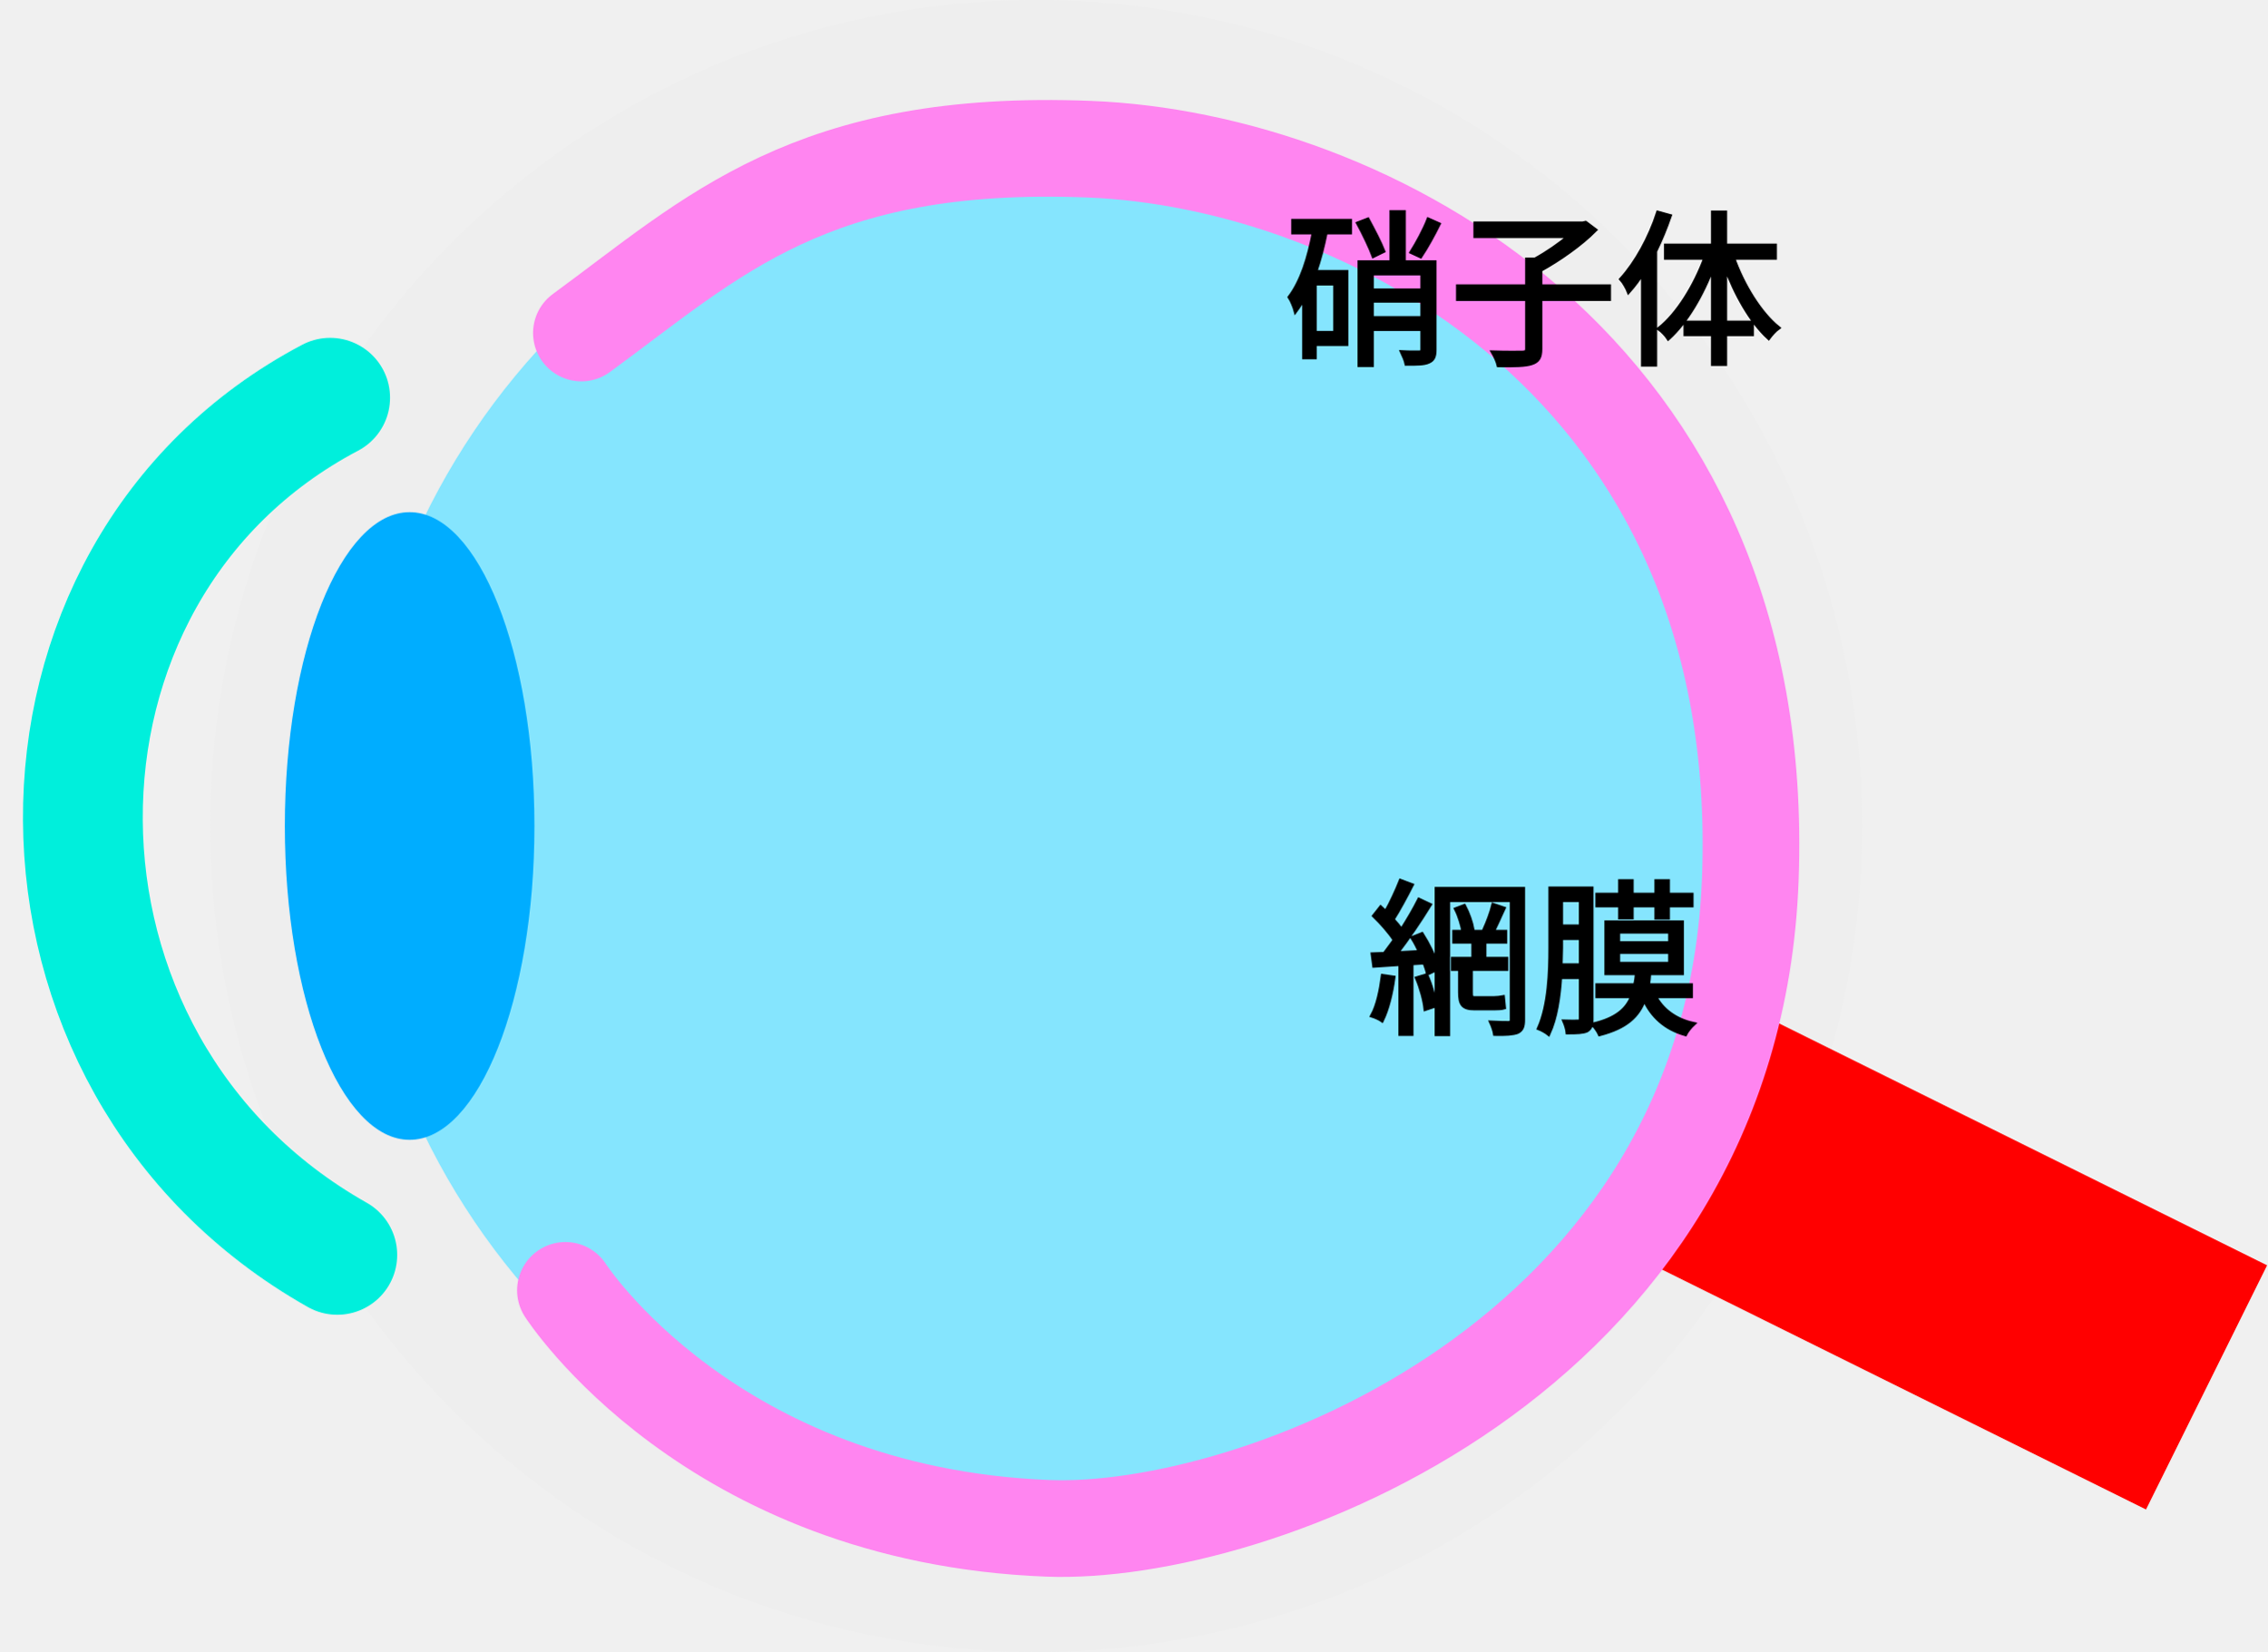
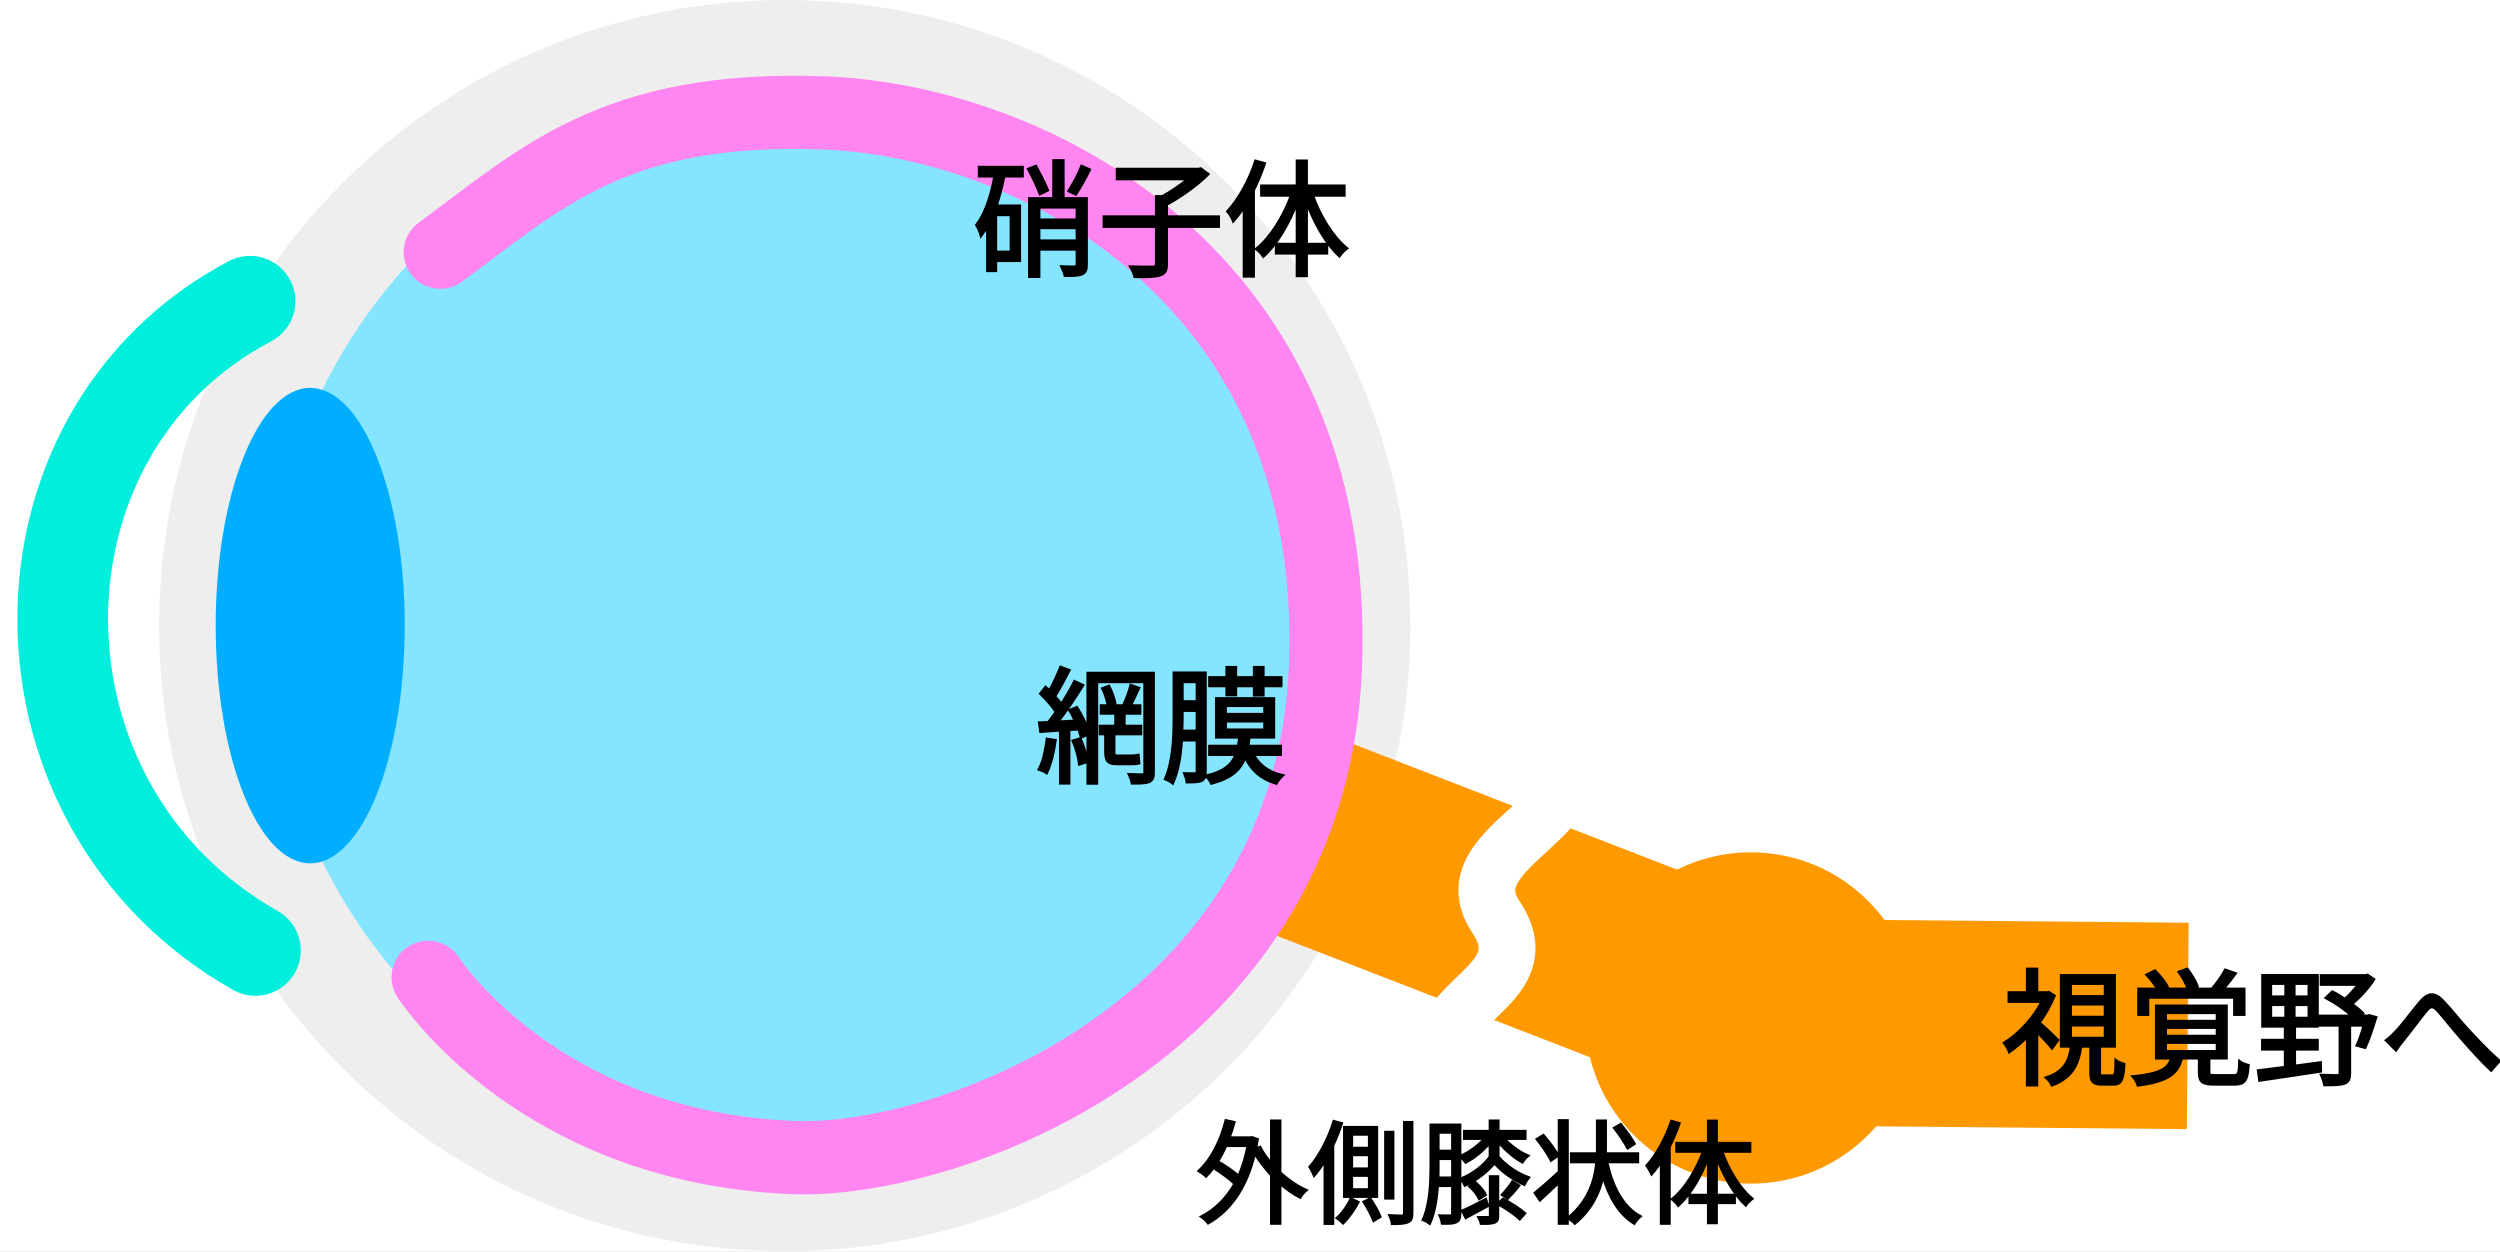
- <svg xmlns="http://www.w3.org/2000/svg" width="165.057mm" height="120.293mm" viewBox="0 0 165.057 120.293" version="1.1" id="svg5">
+ <svg xmlns="http://www.w3.org/2000/svg" width="240.353mm" height="120.293mm" viewBox="0 0 240.353 120.293" version="1.1" id="svg5">
  <defs id="defs2" />
  <g id="layer1" transform="translate(-13.93291,-65.56597)">
+     <rect style="fill:#ffffff;fill-opacity:1;stroke:none;stroke-width:59.032;stroke-linecap:round;stroke-miterlimit:4;stroke-dasharray:none;stroke-opacity:1" id="rect16800" width="240.353" height="120.293" x="13.933" y="65.566" />
    <circle style="fill:#eeeeee;fill-opacity:1;stroke:none;stroke-width:1.323;stroke-miterlimit:4;stroke-dasharray:none;stroke-opacity:1" id="path846" cx="89.377" cy="125.713" r="60.147" />
    <path style="fill:none;stroke:#00efdc;stroke-width:8.72;stroke-linecap:round;stroke-linejoin:miter;stroke-miterlimit:4;stroke-dasharray:none;stroke-opacity:1" d="M 37.969,94.526 C 13.85,107.229 13.905,143.073 38.488,156.944" id="path1950" />
    <circle style="fill:#85e5fe;fill-opacity:1;stroke:none;stroke-width:2.646;stroke-miterlimit:4;stroke-dasharray:none;stroke-opacity:1" id="path7443" cx="91.166" cy="125.713" r="51.495" />
    <ellipse style="fill:#00adff;fill-opacity:1;stroke:none;stroke-width:2.646;stroke-miterlimit:4;stroke-dasharray:none;stroke-opacity:1" id="path4001" cx="43.756" cy="125.713" rx="9.086" ry="22.853" />
-     <path style="fill:none;stroke:#ff0000;stroke-width:19.844;stroke-linecap:butt;stroke-linejoin:miter;stroke-miterlimit:4;stroke-dasharray:none;stroke-opacity:1" d="M 138.086,148.5 174.582,166.594" id="path26876" />
+     <path style="fill:#ff9900;fill-opacity:1;stroke:#ff9900;stroke-width:19.844;stroke-linecap:butt;stroke-linejoin:miter;stroke-miterlimit:4;stroke-dasharray:none;stroke-opacity:1" d="m 138.326,145.528 37.98,14.728" id="path26876" />
+     <path style="fill:#ff9900;fill-opacity:1;stroke:#ff9900;stroke-width:19.844;stroke-linecap:butt;stroke-linejoin:miter;stroke-miterlimit:4;stroke-dasharray:none;stroke-opacity:1" d="m 183.531,163.838 40.734,0.363" id="path26876-3" />
    <g id="path7443-3" style="stroke:#ff85f0;stroke-width:7.001;stroke-miterlimit:4;stroke-dasharray:none;stroke-opacity:1" transform="matrix(1.00528,0,0,1.00528,-0.5176402,-0.6672545)">
      <path style="fill:none;stroke:#ff85f0;stroke-width:7.001;stroke-linecap:round;stroke-linejoin:miter;stroke-miterlimit:4;stroke-dasharray:none;stroke-opacity:1" d="m 56.48,90.006 c 9.53,-6.967 16.597,-14.115 36.792,-13.315 19.802,0.785 49.241,15.599 47.869,52.835 -1.287,34.943 -36.108,47.643 -50.871,47.065 -24.499,-0.96 -34.946,-17.237 -34.946,-17.237" id="path16613" />
    </g>
    <text xml:space="preserve" style="font-style:normal;font-weight:normal;font-size:12.094px;line-height:1.25;font-family:sans-serif;letter-spacing:0px;word-spacing:0px;fill:#000000;fill-opacity:1;stroke:#000000;stroke-width:0.302;stroke-miterlimit:4;stroke-dasharray:none;stroke-opacity:1" x="19.647" y="113.535" id="text32616">
      <tspan id="tspan32614" style="font-style:normal;font-variant:normal;font-weight:normal;font-stretch:normal;font-family:MotoyaLMaru;-inkscape-font-specification:MotoyaLMaru;writing-mode:tb-rl;stroke:#000000;stroke-width:0.302;stroke-miterlimit:4;stroke-dasharray:none;stroke-opacity:1" x="113.535" y="19.647">角膜</tspan>
    </text>
    <text xml:space="preserve" style="font-style:normal;font-weight:normal;font-size:12.094px;line-height:1.25;font-family:sans-serif;letter-spacing:0px;word-spacing:0px;fill:#000000;fill-opacity:1;stroke:#000000;stroke-width:0.302;stroke-miterlimit:4;stroke-dasharray:none;stroke-opacity:1" x="43.729" y="107.435" id="text32616-6">
      <tspan id="tspan32614-7" style="font-style:normal;font-variant:normal;font-weight:normal;font-stretch:normal;font-family:MotoyaLMaru;-inkscape-font-specification:MotoyaLMaru;writing-mode:tb-rl;stroke:#000000;stroke-width:0.302;stroke-miterlimit:4;stroke-dasharray:none;stroke-opacity:1" x="107.435" y="43.729">水晶体</tspan>
    </text>
    <text xml:space="preserve" style="font-style:normal;font-weight:normal;font-size:12.094px;line-height:1.25;font-family:sans-serif;letter-spacing:0px;word-spacing:0px;fill:#000000;fill-opacity:1;stroke:#000000;stroke-width:0.302;stroke-miterlimit:4;stroke-dasharray:none;stroke-opacity:1" x="91.173" y="107.435" id="text32616-6-5">
-       <tspan id="tspan32614-7-3" style="font-style:normal;font-variant:normal;font-weight:normal;font-stretch:normal;font-family:MotoyaLMaru;-inkscape-font-specification:MotoyaLMaru;writing-mode:tb-rl;stroke:#000000;stroke-width:0.302;stroke-miterlimit:4;stroke-dasharray:none;stroke-opacity:1" x="107.435" y="91.173">硝子体</tspan>
+       <tspan id="tspan32614-7-3" style="font-style:normal;font-variant:normal;font-weight:normal;font-stretch:normal;font-family:MotoyaLMaru;-inkscape-font-specification:MotoyaLMaru;writing-mode:tb-rl;fill:#000000;fill-opacity:1;stroke:#000000;stroke-width:0.302;stroke-miterlimit:4;stroke-dasharray:none;stroke-opacity:1" x="107.435" y="91.173">硝子体</tspan>
+     </text>
+     <text xml:space="preserve" style="font-style:normal;font-weight:normal;font-size:12.094px;line-height:1.25;font-family:sans-serif;letter-spacing:0px;word-spacing:0px;fill:#000000;fill-opacity:1;stroke:#000000;stroke-width:0.302;stroke-miterlimit:4;stroke-dasharray:none;stroke-opacity:1" x="206.419" y="168.902" id="text32616-6-5-53">
+       <tspan id="tspan32614-7-3-5" style="font-style:normal;font-variant:normal;font-weight:normal;font-stretch:normal;font-family:MotoyaLMaru;-inkscape-font-specification:MotoyaLMaru;writing-mode:lr-tb;fill:#000000;fill-opacity:1;stroke:#000000;stroke-width:0.302;stroke-miterlimit:4;stroke-dasharray:none;stroke-opacity:1" x="206.419" y="168.902">視覚野へ</tspan>
    </text>
    <text xml:space="preserve" style="font-style:normal;font-weight:normal;font-size:12.094px;line-height:1.25;font-family:sans-serif;letter-spacing:0px;word-spacing:0px;fill:#000000;fill-opacity:1;stroke:#000000;stroke-width:0.302;stroke-miterlimit:4;stroke-dasharray:none;stroke-opacity:1" x="139.88" y="113.535" id="text32616-6-5-5">
      <tspan id="tspan32614-7-3-6" style="font-style:normal;font-variant:normal;font-weight:normal;font-stretch:normal;font-family:MotoyaLMaru;-inkscape-font-specification:MotoyaLMaru;writing-mode:tb-rl;stroke:#000000;stroke-width:0.302;stroke-miterlimit:4;stroke-dasharray:none;stroke-opacity:1" x="113.535" y="139.88">網膜</tspan>
    </text>
+     <circle style="fill:#ff9900;fill-opacity:1;stroke-width:0.302;stroke-linecap:round" id="path7096" cx="182.266" cy="163.435" r="15.926" />
+     <path style="fill:none;stroke:#ffffff;stroke-width:5.46;stroke-linecap:butt;stroke-linejoin:miter;stroke-miterlimit:4;stroke-dasharray:none;stroke-opacity:1" d="m 163.327,136.24 c 6.125,7.637 -10.302,10.408 -5.583,17.469 4.72,7.061 -7.735,8.084 -4.569,15.435 l 3.83,8.893" id="path7271" />
+     <text xml:space="preserve" style="font-style:normal;font-weight:normal;font-size:10.752px;line-height:1.25;font-family:sans-serif;letter-spacing:0px;word-spacing:0px;fill:#000000;fill-opacity:1;stroke:#000000;stroke-width:0.268;stroke-miterlimit:4;stroke-dasharray:none;stroke-opacity:1" x="182.339" y="128.918" id="text32616-6-5-5-6">
+       <tspan id="tspan32614-7-3-6-7" style="font-style:normal;font-variant:normal;font-weight:normal;font-stretch:normal;font-family:MotoyaLMaru;-inkscape-font-specification:MotoyaLMaru;writing-mode:tb-rl;stroke:#000000;stroke-width:0.268;stroke-miterlimit:4;stroke-dasharray:none;stroke-opacity:1" x="128.918" y="182.339">外側膝状体</tspan>
+     </text>
  </g>
</svg>
